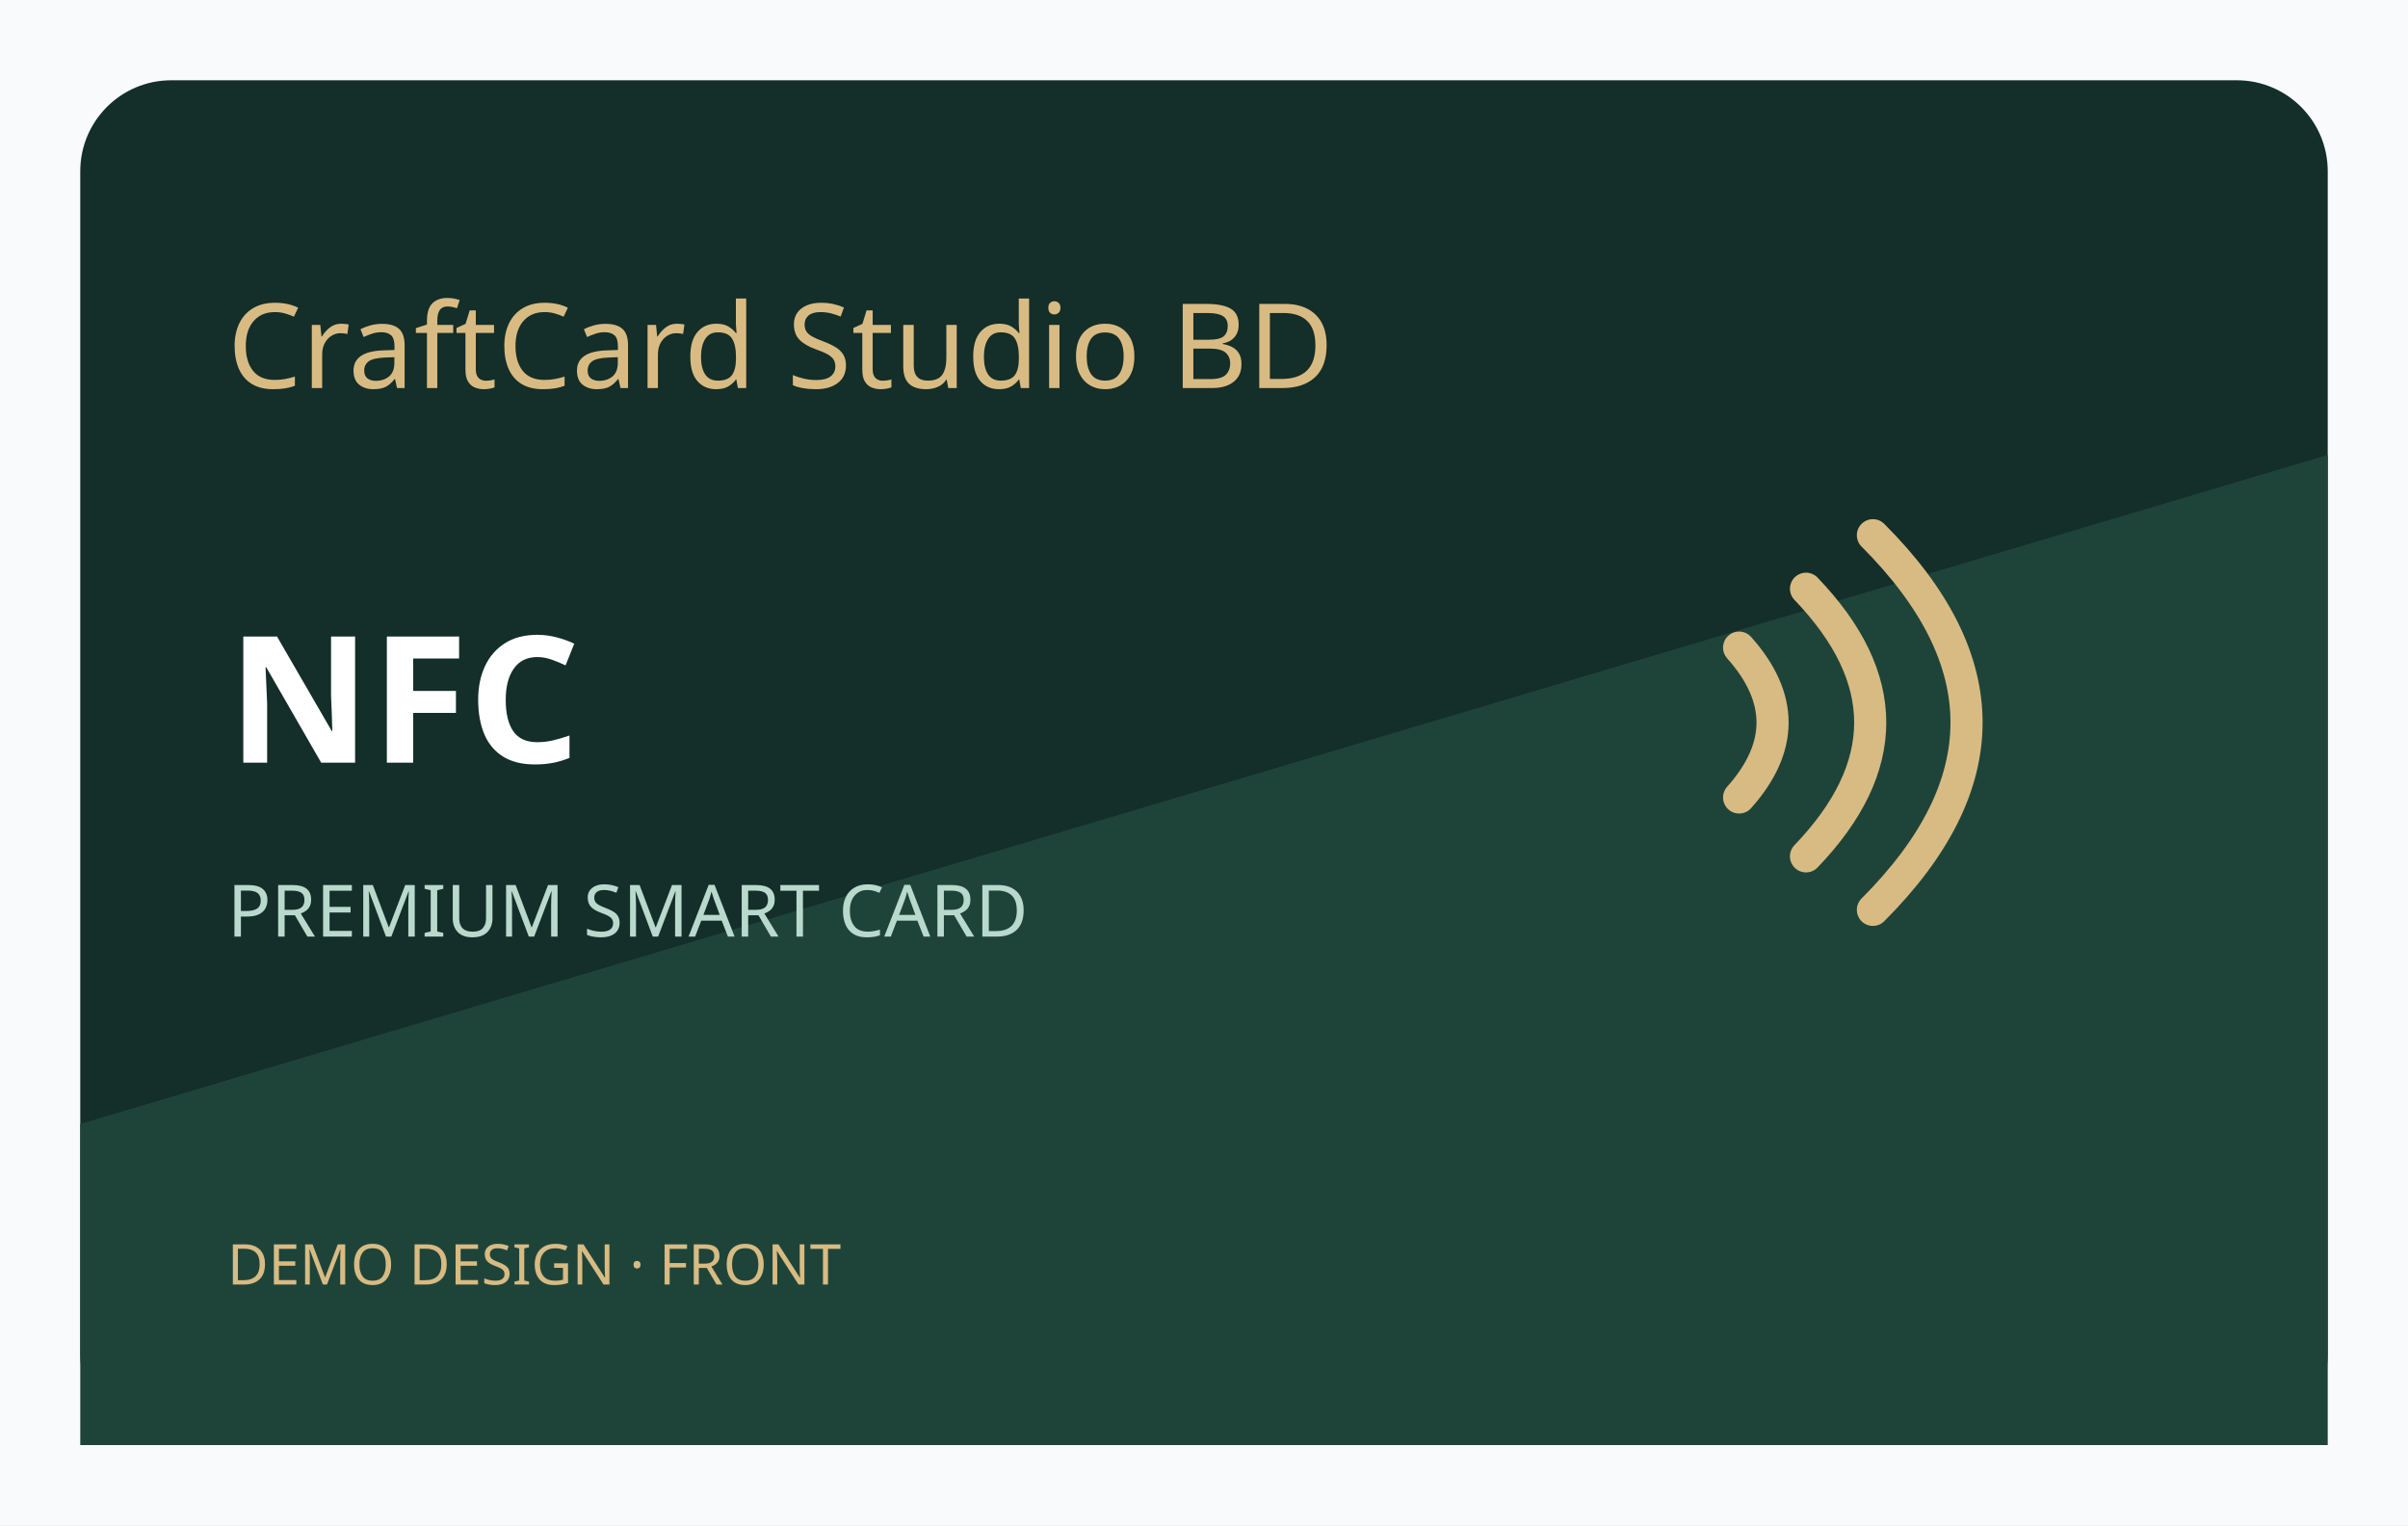
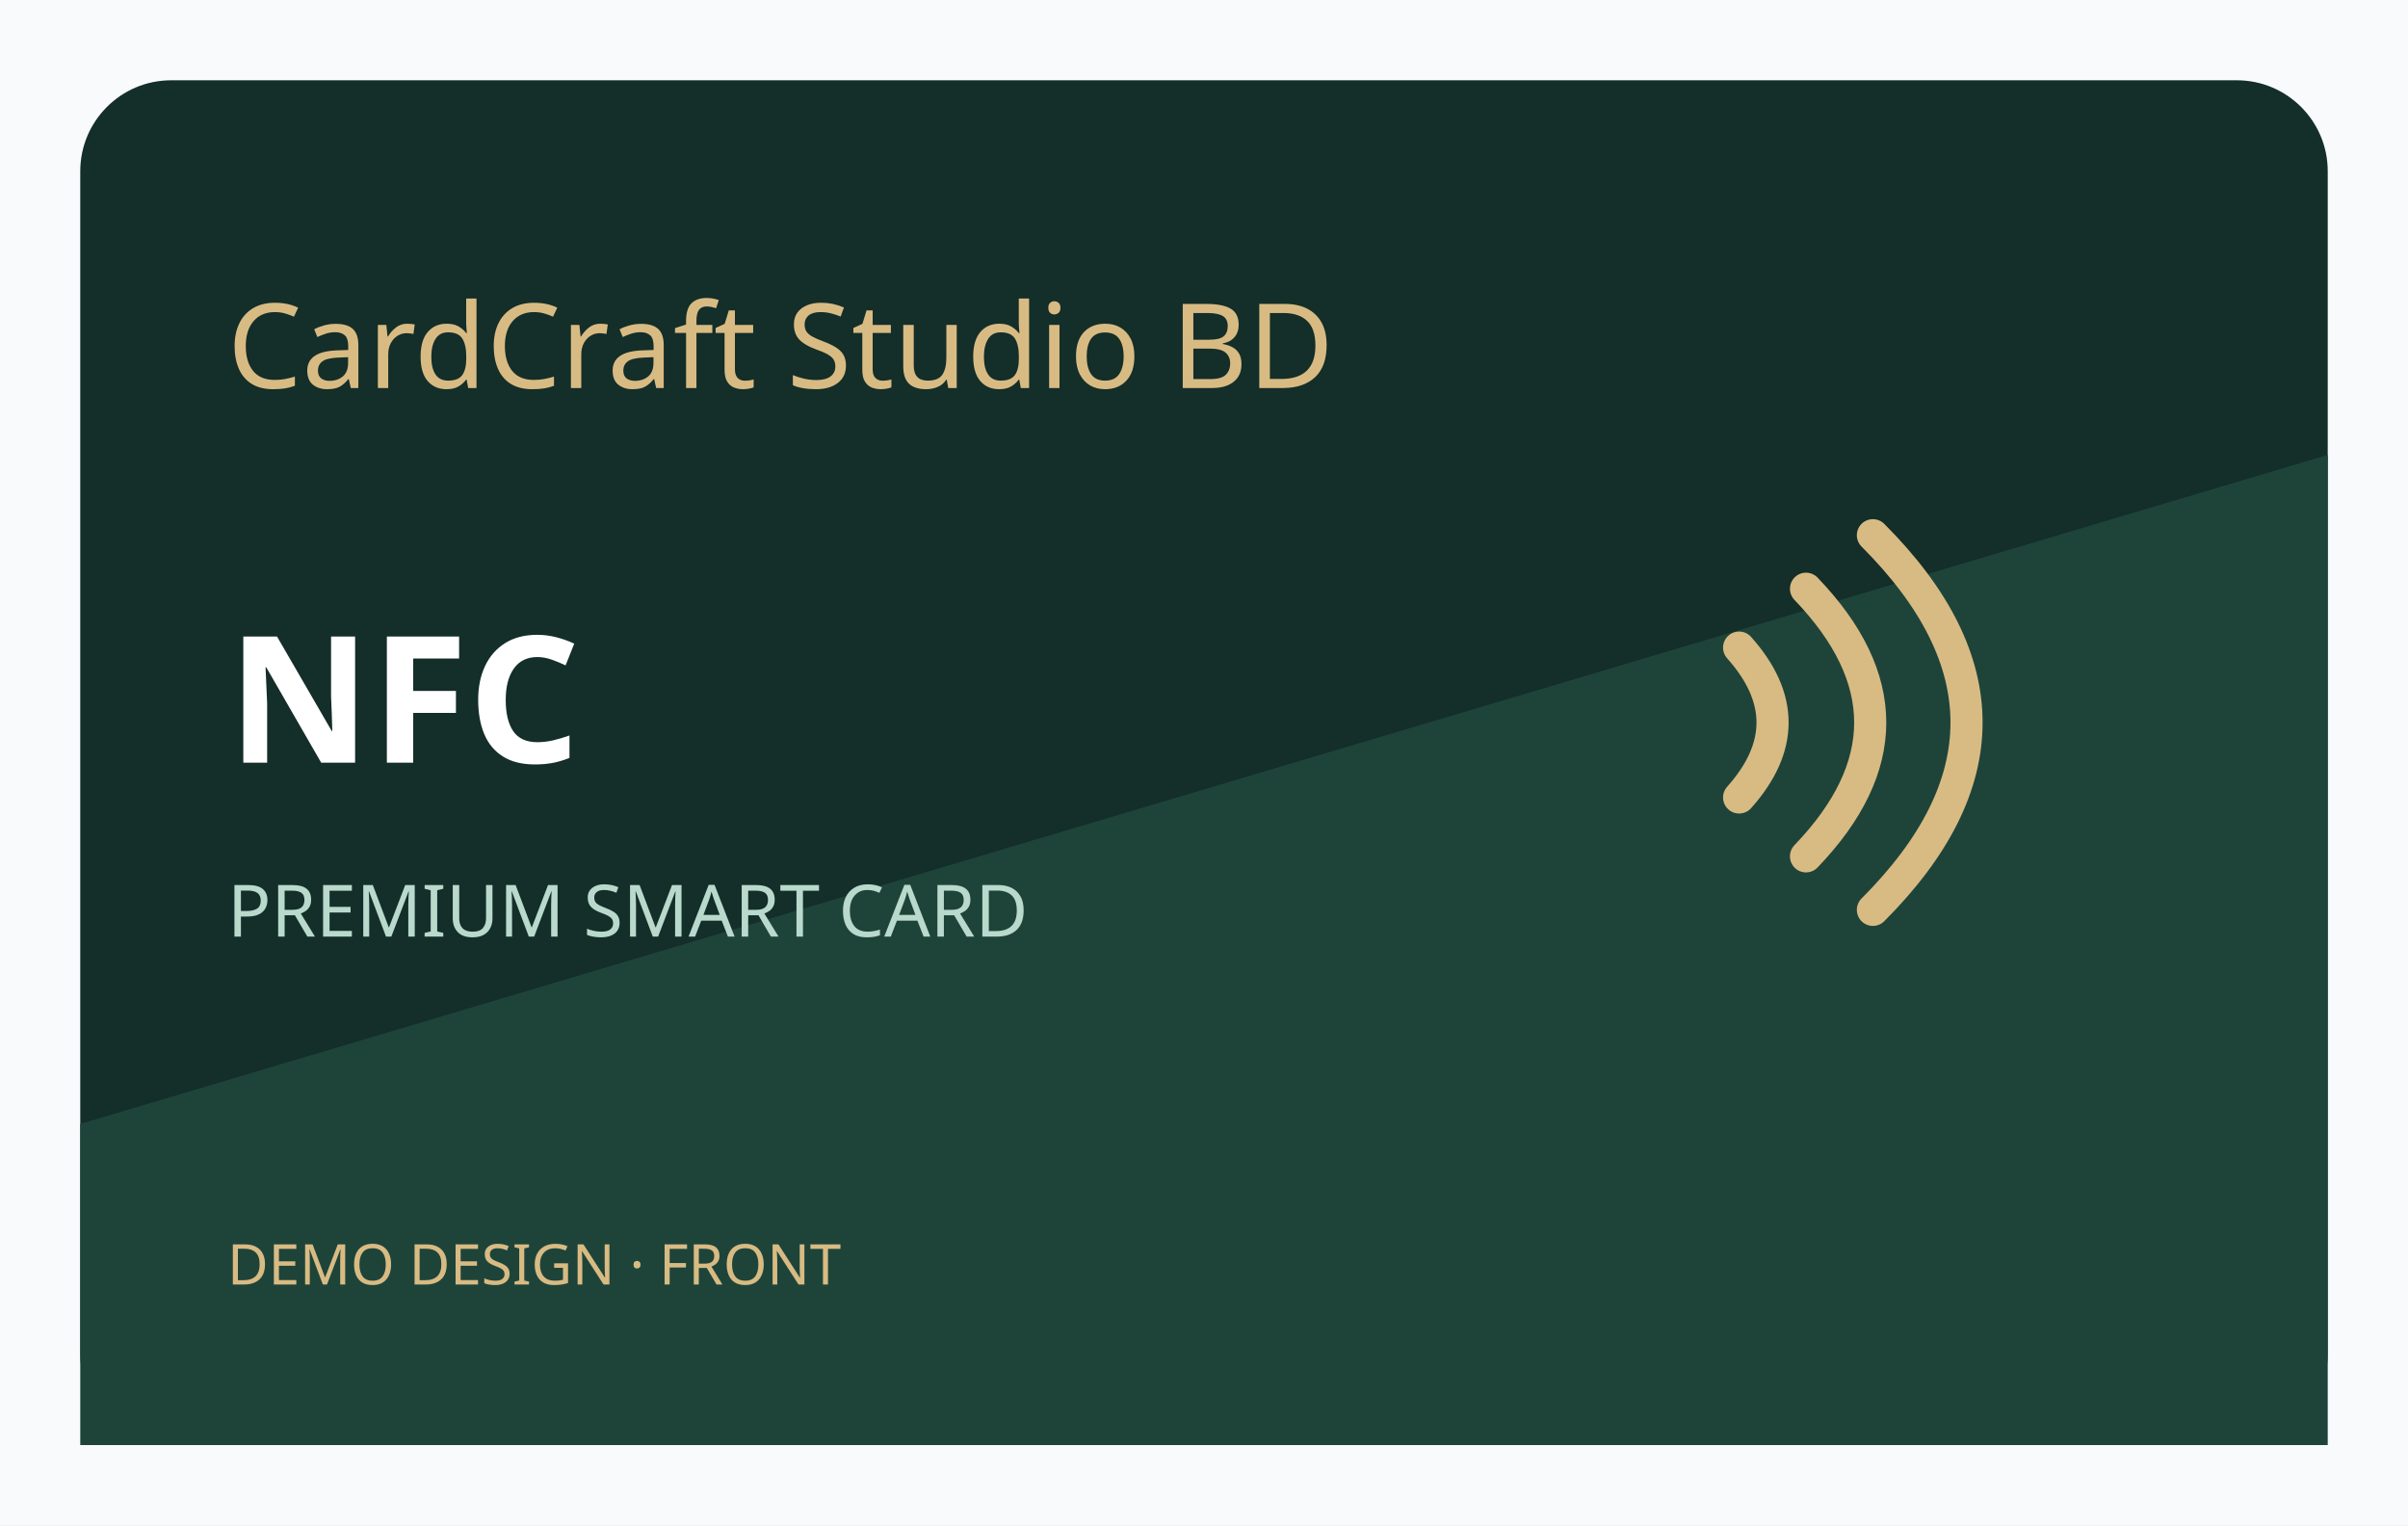
<svg xmlns="http://www.w3.org/2000/svg" width="900" height="570" viewBox="0 0 900 570">
  <rect width="900" height="570" fill="#f8fafc" />
  <rect x="30" y="30" width="840" height="510" rx="34" fill="#142e29" />
  <path d="M30 420L870 170V540H30Z" fill="#1e443a" />
-   <text x="85" y="145" fill="#d8bb83" font-family="sans-serif" font-size="44">CraftCard Studio BD</text>
+   <text x="85" y="145" fill="#d8bb83" font-family="sans-serif" font-size="44">CardCraft Studio BD</text>
  <text x="85" y="285" fill="white" font-family="sans-serif" font-size="66" font-weight="700">NFC</text>
  <text x="85" y="350" fill="#b8d9cc" font-family="sans-serif" font-size="27">PREMIUM SMART CARD</text>
  <text x="85" y="480" fill="#d8bb83" font-family="sans-serif" font-size="21">DEMO DESIGN · FRONT</text>
  <path d="M700 200q70 70 0 140M675 220q48 50 0 100M650 242q25 28 0 56" fill="none" stroke="#d8bb83" stroke-width="12" stroke-linecap="round" />
</svg>
